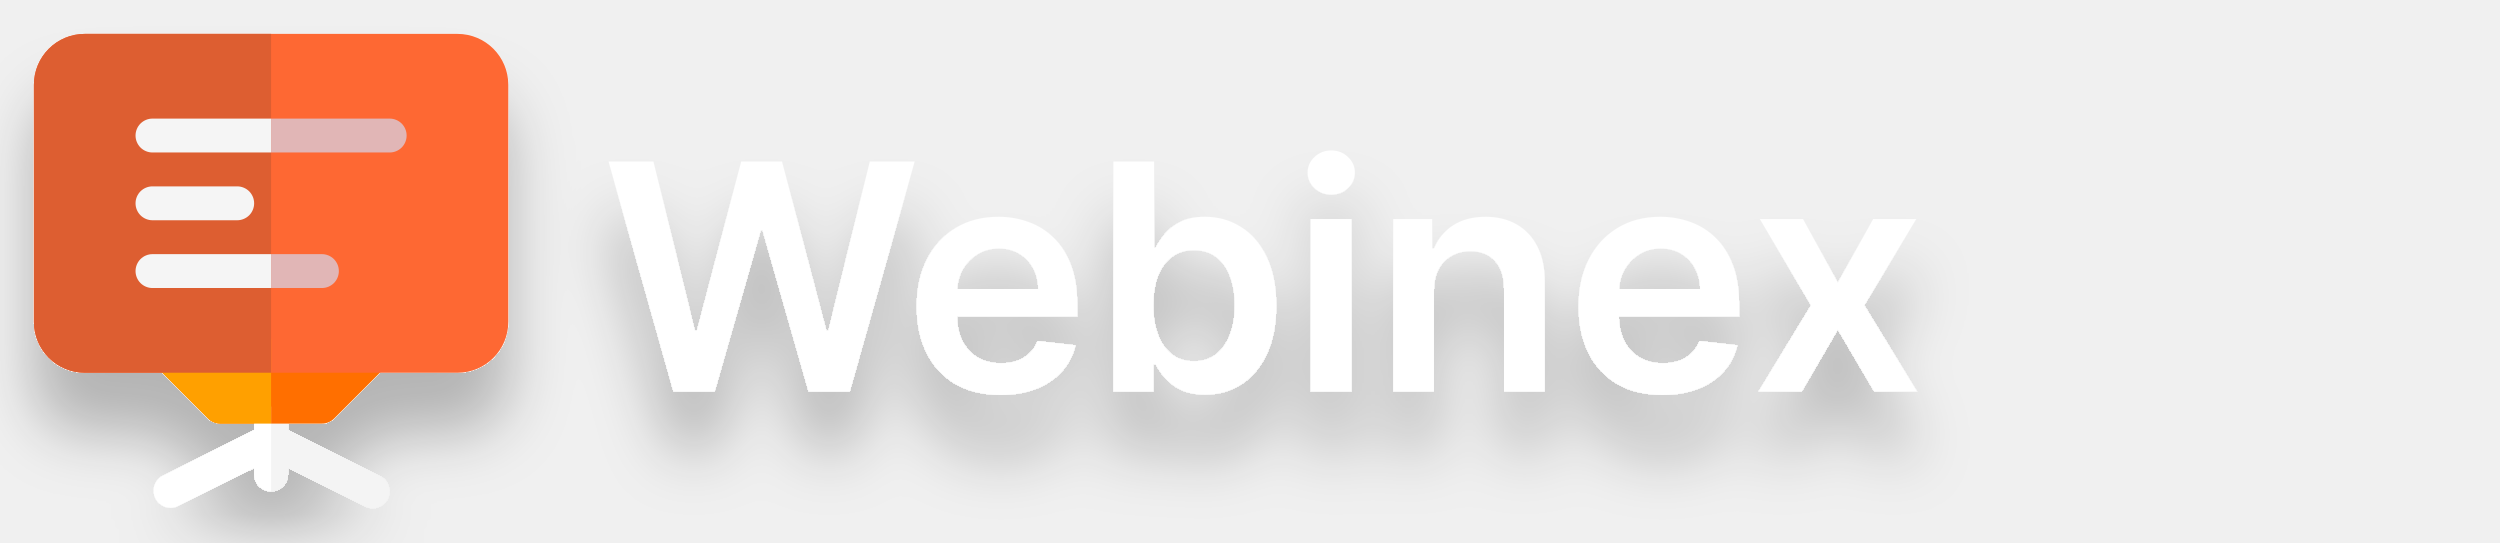
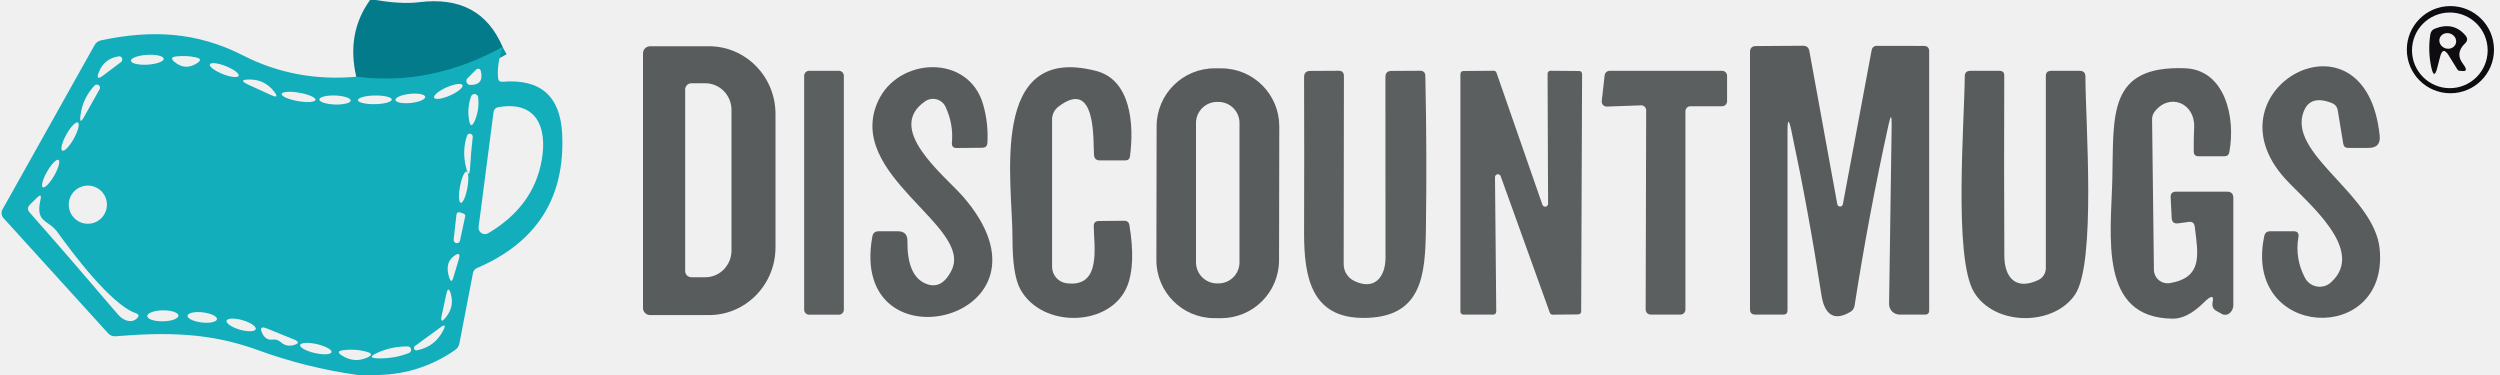
- <svg xmlns="http://www.w3.org/2000/svg" width="166" height="36" viewBox="0 0 166 36" fill="none">
-   <g filter="url(#filter0_d_63_769)">
-     <path d="M44.721 26L40.41 10.727H43.386L46.137 21.951H46.279L49.217 10.727H51.924L54.87 21.958H55.004L57.756 10.727H60.731L56.421 26H53.692L50.634 15.284H50.515L47.45 26H44.721ZM66.433 26.224C65.284 26.224 64.292 25.985 63.457 25.508C62.627 25.026 61.988 24.345 61.541 23.465C61.093 22.579 60.87 21.538 60.87 20.34C60.87 19.162 61.093 18.128 61.541 17.238C61.993 16.343 62.624 15.647 63.435 15.149C64.245 14.647 65.197 14.396 66.291 14.396C66.997 14.396 67.663 14.511 68.29 14.739C68.921 14.963 69.478 15.311 69.96 15.783C70.447 16.256 70.83 16.857 71.109 17.588C71.387 18.314 71.526 19.179 71.526 20.183V21.011H62.137V19.191H68.938C68.933 18.674 68.822 18.215 68.603 17.812C68.384 17.404 68.078 17.084 67.686 16.85C67.298 16.616 66.845 16.499 66.328 16.499C65.776 16.499 65.292 16.634 64.874 16.902C64.457 17.166 64.131 17.514 63.897 17.946C63.669 18.374 63.552 18.843 63.547 19.355V20.944C63.547 21.61 63.669 22.182 63.912 22.659C64.156 23.131 64.496 23.494 64.934 23.748C65.371 23.996 65.883 24.121 66.47 24.121C66.863 24.121 67.218 24.066 67.536 23.957C67.855 23.842 68.13 23.676 68.364 23.457C68.598 23.238 68.774 22.967 68.894 22.644L71.414 22.928C71.255 23.594 70.952 24.175 70.504 24.673C70.062 25.165 69.495 25.548 68.804 25.821C68.113 26.09 67.323 26.224 66.433 26.224ZM73.929 26V10.727H76.629V16.44H76.741C76.88 16.161 77.076 15.865 77.33 15.552C77.583 15.234 77.926 14.963 78.359 14.739C78.791 14.511 79.343 14.396 80.014 14.396C80.899 14.396 81.697 14.623 82.408 15.075C83.124 15.522 83.691 16.186 84.109 17.066C84.531 17.941 84.743 19.015 84.743 20.288C84.743 21.546 84.536 22.614 84.124 23.494C83.711 24.374 83.149 25.046 82.438 25.508C81.727 25.97 80.922 26.201 80.022 26.201C79.366 26.201 78.821 26.092 78.389 25.873C77.956 25.654 77.608 25.391 77.345 25.083C77.086 24.77 76.885 24.474 76.741 24.195H76.584V26H73.929ZM76.577 20.273C76.577 21.014 76.681 21.662 76.89 22.219C77.104 22.776 77.409 23.211 77.807 23.524C78.21 23.832 78.697 23.986 79.269 23.986C79.865 23.986 80.365 23.827 80.768 23.509C81.17 23.186 81.474 22.746 81.677 22.189C81.886 21.628 81.991 20.989 81.991 20.273C81.991 19.562 81.889 18.93 81.685 18.379C81.481 17.827 81.178 17.394 80.775 17.081C80.372 16.768 79.87 16.611 79.269 16.611C78.692 16.611 78.202 16.763 77.8 17.066C77.397 17.369 77.091 17.794 76.882 18.341C76.678 18.888 76.577 19.532 76.577 20.273ZM87.037 26V14.546H89.737V26H87.037ZM88.395 12.92C87.967 12.92 87.599 12.778 87.291 12.495C86.983 12.206 86.829 11.861 86.829 11.458C86.829 11.05 86.983 10.705 87.291 10.421C87.599 10.133 87.967 9.989 88.395 9.989C88.827 9.989 89.195 10.133 89.498 10.421C89.807 10.705 89.961 11.05 89.961 11.458C89.961 11.861 89.807 12.206 89.498 12.495C89.195 12.778 88.827 12.92 88.395 12.92ZM95.213 19.288V26H92.513V14.546H95.093V16.492H95.228C95.491 15.851 95.911 15.341 96.488 14.963C97.07 14.585 97.788 14.396 98.643 14.396C99.433 14.396 100.122 14.565 100.709 14.903C101.3 15.242 101.758 15.731 102.081 16.372C102.409 17.014 102.571 17.792 102.566 18.707V26H99.866V19.124C99.866 18.359 99.667 17.76 99.269 17.327C98.877 16.895 98.332 16.678 97.636 16.678C97.164 16.678 96.744 16.783 96.376 16.991C96.013 17.195 95.727 17.491 95.518 17.879C95.314 18.267 95.213 18.736 95.213 19.288ZM110.381 26.224C109.233 26.224 108.241 25.985 107.405 25.508C106.575 25.026 105.936 24.345 105.489 23.465C105.041 22.579 104.818 21.538 104.818 20.34C104.818 19.162 105.041 18.128 105.489 17.238C105.941 16.343 106.573 15.647 107.383 15.149C108.193 14.647 109.146 14.396 110.239 14.396C110.945 14.396 111.611 14.511 112.238 14.739C112.869 14.963 113.426 15.311 113.908 15.783C114.396 16.256 114.778 16.857 115.057 17.588C115.335 18.314 115.474 19.179 115.474 20.183V21.011H106.085V19.191H112.887C112.882 18.674 112.77 18.215 112.551 17.812C112.332 17.404 112.027 17.084 111.634 16.85C111.246 16.616 110.794 16.499 110.277 16.499C109.725 16.499 109.24 16.634 108.822 16.902C108.405 17.166 108.079 17.514 107.845 17.946C107.617 18.374 107.5 18.843 107.495 19.355V20.944C107.495 21.61 107.617 22.182 107.86 22.659C108.104 23.131 108.445 23.494 108.882 23.748C109.32 23.996 109.832 24.121 110.418 24.121C110.811 24.121 111.166 24.066 111.485 23.957C111.803 23.842 112.079 23.676 112.312 23.457C112.546 23.238 112.723 22.967 112.842 22.644L115.362 22.928C115.203 23.594 114.9 24.175 114.453 24.673C114.01 25.165 113.443 25.548 112.752 25.821C112.061 26.09 111.271 26.224 110.381 26.224ZM119.719 14.546L122.031 18.774L124.38 14.546H127.237L123.784 20.273L127.296 26H124.455L122.031 21.876L119.63 26H116.766L120.256 20.273L116.856 14.546H119.719Z" fill="white" />
-     <path d="M25.256 31.624L19.125 28.552V28.125C19.125 27.827 19.006 27.541 18.795 27.329C18.584 27.119 18.298 27 18 27C17.702 27 17.415 27.119 17.204 27.329C16.994 27.541 16.875 27.827 16.875 28.125V28.552L10.744 31.624C10.5 31.77 10.321 32.003 10.243 32.276C10.164 32.549 10.192 32.842 10.32 33.095C10.448 33.349 10.667 33.544 10.934 33.643C11.2 33.742 11.494 33.736 11.756 33.626L16.875 31.073V31.5C16.875 31.798 16.994 32.084 17.204 32.295C17.415 32.506 17.702 32.625 18 32.625C18.298 32.625 18.584 32.506 18.795 32.295C19.006 32.084 19.125 31.798 19.125 31.5V31.073L24.244 33.626C24.399 33.709 24.573 33.752 24.75 33.75C24.958 33.749 25.161 33.691 25.338 33.582C25.515 33.473 25.658 33.317 25.751 33.131C25.885 32.865 25.907 32.558 25.815 32.275C25.722 31.993 25.521 31.759 25.256 31.624Z" fill="#F4F4F4" />
-     <path d="M25.785 23.198C25.701 22.992 25.557 22.816 25.373 22.692C25.189 22.568 24.972 22.501 24.75 22.5H11.25C11.028 22.501 10.811 22.568 10.627 22.692C10.443 22.816 10.299 22.992 10.215 23.198C10.129 23.402 10.105 23.628 10.147 23.846C10.189 24.065 10.295 24.266 10.451 24.424L13.826 27.799C13.931 27.903 14.056 27.985 14.193 28.041C14.33 28.097 14.477 28.126 14.625 28.125H21.375C21.523 28.126 21.67 28.097 21.807 28.041C21.944 27.985 22.069 27.903 22.174 27.799L25.549 24.424C25.705 24.266 25.811 24.065 25.852 23.846C25.895 23.628 25.871 23.402 25.785 23.198Z" fill="#FF6F00" />
-     <path d="M30.375 2.25H5.625C3.761 2.25 2.25 3.761 2.25 5.625V21.375C2.25 23.239 3.761 24.75 5.625 24.75H30.375C32.239 24.75 33.75 23.239 33.75 21.375V5.625C33.75 3.761 32.239 2.25 30.375 2.25Z" fill="#FE6833" />
-     <path d="M25.875 10.125H10.125C9.827 10.125 9.54 10.007 9.329 9.796C9.119 9.585 9 9.298 9 9C9 8.702 9.119 8.415 9.329 8.204C9.54 7.994 9.827 7.875 10.125 7.875H25.875C26.173 7.875 26.459 7.994 26.671 8.204C26.881 8.415 27 8.702 27 9C27 9.298 26.881 9.585 26.671 9.796C26.459 10.007 26.173 10.125 25.875 10.125Z" fill="#E1B6B6" />
-     <path d="M15.75 14.625H10.125C9.827 14.625 9.54 14.506 9.329 14.296C9.119 14.085 9 13.798 9 13.5C9 13.202 9.119 12.915 9.329 12.704C9.54 12.494 9.827 12.375 10.125 12.375H15.75C16.048 12.375 16.334 12.494 16.546 12.704C16.756 12.915 16.875 13.202 16.875 13.5C16.875 13.798 16.756 14.085 16.546 14.296C16.334 14.506 16.048 14.625 15.75 14.625Z" fill="#F5F5F5" />
-     <path d="M21.375 19.125H10.125C9.827 19.125 9.54 19.006 9.329 18.796C9.119 18.584 9 18.298 9 18C9 17.702 9.119 17.416 9.329 17.204C9.54 16.994 9.827 16.875 10.125 16.875H21.375C21.673 16.875 21.959 16.994 22.171 17.204C22.381 17.416 22.5 17.702 22.5 18C22.5 18.298 22.381 18.584 22.171 18.796C21.959 19.006 21.673 19.125 21.375 19.125Z" fill="#E1B6B6" />
-     <path d="M16.875 28.125V28.552L10.744 31.624C10.5 31.77 10.321 32.003 10.243 32.276C10.164 32.549 10.192 32.842 10.32 33.095C10.448 33.349 10.667 33.544 10.934 33.643C11.2 33.742 11.494 33.736 11.756 33.626L16.875 31.073V31.5C16.875 31.798 16.994 32.084 17.204 32.295C17.415 32.506 17.702 32.625 18 32.625V27C17.702 27 17.415 27.119 17.204 27.329C16.994 27.541 16.875 27.827 16.875 28.125Z" fill="white" />
-     <path d="M11.25 22.5C11.028 22.501 10.811 22.568 10.627 22.692C10.443 22.816 10.299 22.992 10.215 23.198C10.129 23.402 10.105 23.628 10.147 23.846C10.189 24.065 10.295 24.266 10.451 24.424L13.826 27.799C13.931 27.903 14.056 27.985 14.193 28.041C14.33 28.097 14.477 28.126 14.625 28.125H18V22.5H11.25Z" fill="#FFA000" />
-     <path d="M5.625 2.25C4.73 2.25 3.871 2.606 3.239 3.239C2.606 3.871 2.25 4.73 2.25 5.625V21.375C2.25 22.27 2.606 23.128 3.239 23.762C3.871 24.394 4.73 24.75 5.625 24.75H18V2.25H5.625Z" fill="#DD5E31" />
-     <path d="M10.125 7.875C9.827 7.875 9.54 7.994 9.329 8.204C9.119 8.415 9 8.702 9 9C9 9.298 9.119 9.585 9.329 9.796C9.54 10.007 9.827 10.125 10.125 10.125H18V7.875H10.125Z" fill="#F5F5F5" />
-     <path d="M15.75 12.375H10.125C9.827 12.375 9.54 12.494 9.329 12.704C9.119 12.915 9 13.202 9 13.5C9 13.798 9.119 14.085 9.329 14.296C9.54 14.506 9.827 14.625 10.125 14.625H15.75C16.048 14.625 16.334 14.506 16.546 14.296C16.756 14.085 16.875 13.798 16.875 13.5C16.875 13.202 16.756 12.915 16.546 12.704C16.334 12.494 16.048 12.375 15.75 12.375Z" fill="#F5F5F5" />
-     <path d="M10.125 16.875C9.827 16.875 9.54 16.994 9.329 17.204C9.119 17.416 9 17.702 9 18C9 18.298 9.119 18.584 9.329 18.796C9.54 19.006 9.827 19.125 10.125 19.125H18V16.875H10.125Z" fill="#F5F5F5" />
-   </g>
-   <defs>
-     <filter id="filter0_d_63_769" x="-4" y="0" width="135.296" height="44" filterUnits="userSpaceOnUse" color-interpolation-filters="sRGB">
-       <feFlood flood-opacity="0" result="BackgroundImageFix" />
-       <feColorMatrix in="SourceAlpha" type="matrix" values="0 0 0 0 0 0 0 0 0 0 0 0 0 0 0 0 0 0 127 0" result="hardAlpha" />
-       <feOffset dy="4" />
-       <feGaussianBlur stdDeviation="2" />
-       <feComposite in2="hardAlpha" operator="out" />
-       <feColorMatrix type="matrix" values="0 0 0 0 0 0 0 0 0 0 0 0 0 0 0 0 0 0 0.25 0" />
-       <feBlend mode="normal" in2="BackgroundImageFix" result="effect1_dropShadow_63_769" />
-       <feBlend mode="normal" in="SourceGraphic" in2="effect1_dropShadow_63_769" result="shape" />
-     </filter>
-   </defs>
+ <svg xmlns="http://www.w3.org/2000/svg" version="1.1" viewBox="0.00 0.00 300.00 45.00">
+   <path stroke="#0b95a3" stroke-width="2.00" fill="none" stroke-linecap="butt" vector-effect="non-scaling-stroke" d="   M 60.31 5.64   Q 51.76 10.36 42.75 9.21" />
+   <path fill="#047b8a" d="   M 44.41 0.00   L 45.06 0.00   Q 48.24 0.52 50.24 0.27   Q 57.65 -0.68 60.31 5.64   Q 51.76 10.36 42.75 9.21   Q 41.54 3.96 44.41 0.00   Z" />
+   <path fill="#09060c" fill-opacity="0.973" d="   M 299.28 5.96   A 5.23 5.23 0.0 0 1 294.05 11.19   A 5.23 5.23 0.0 0 1 288.82 5.96   A 5.23 5.23 0.0 0 1 294.05 0.73   A 5.23 5.23 0.0 0 1 299.28 5.96   Z   M 298.52 6.04   A 4.54 4.54 0.0 0 0 293.98 1.50   A 4.54 4.54 0.0 0 0 289.44 6.04   A 4.54 4.54 0.0 0 0 293.98 10.58   A 4.54 4.54 0.0 0 0 298.52 6.04   Z" />
+   <path fill="#09060c" fill-opacity="0.973" d="   M 292.81 6.82   L 292.48 8.10   Q 292.10 9.63 291.76 8.09   Q 291.33 6.12 291.64 4.13   Q 291.72 3.61 292.21 3.43   Q 294.42 2.57 295.85 4.25   Q 296.28 4.76 295.80 5.21   Q 294.58 6.39 295.55 7.65   Q 296.28 8.61 295.51 8.52   Q 295.35 8.50 295.21 8.50   Q 295.00 8.51 294.88 8.32   L 293.85 6.66   Q 293.14 5.50 292.81 6.82   Z   M 294.698 5.23   A 1.02 0.93 18.3 0 0 294.022 4.027   A 1.02 0.93 18.3 0 0 292.762 4.59   A 1.02 0.93 18.3 0 0 293.438 5.793   A 1.02 0.93 18.3 0 0 294.698 5.23   Z" />
+   <path fill="#12aebb" d="   M 42.75 9.21   Q 51.76 10.36 60.31 5.64   Q 59.61 7.74 59.77 9.37   Q 59.82 9.85 60.30 9.81   Q 67.14 9.25 67.46 16.09   Q 68.00 27.55 57.23 32.17   Q 56.84 32.34 56.76 32.75   L 55.13 41.20   Q 55.04 41.70 54.61 42.00   Q 50.15 45.09 44.69 45.00   L 42.94 45.00   Q 36.78 44.14 30.94 42.01   C 25.08 39.87 19.86 39.87 13.89 40.35   Q 13.33 40.39 12.96 39.98   L 0.41 26.16   A 0.90 0.89 39.2 0 1 0.30 25.13   L 11.34 5.43   Q 11.60 4.96 12.13 4.84   C 18.22 3.55 23.62 3.82 29.18 6.66   Q 35.47 9.86 42.75 9.21   Z   M 19.646 7.05   A 1.97 0.59 -3.5 0 0 17.644 6.581   A 1.97 0.59 -3.5 0 0 15.714 7.29   A 1.97 0.59 -3.5 0 0 17.716 7.759   A 1.97 0.59 -3.5 0 0 19.646 7.05   Z   M 14.23 6.76   Q 12.51 7.04 11.87 8.64   Q 11.41 9.79 12.41 9.04   L 14.52 7.45   A 0.39 0.38 -67.9 0 0 14.23 6.76   Z   M 20.93 7.42   Q 22.21 8.50 23.62 7.60   Q 24.44 7.08 23.49 6.88   Q 22.37 6.63 21.13 6.77   Q 20.27 6.87 20.93 7.42   Z   M 28.638 9.098   A 1.86 0.51 21.7 0 0 27.099 7.936   A 1.86 0.51 21.7 0 0 25.182 7.722   A 1.86 0.51 21.7 0 0 26.721 8.884   A 1.86 0.51 21.7 0 0 28.638 9.098   Z   M 57.15 8.34   L 56.10 9.39   A 0.47 0.47 0.0 0 0 56.42 10.19   Q 58.12 10.22 57.69 8.49   A 0.32 0.32 0.0 0 0 57.15 8.34   Z   M 29.82 10.17   L 32.51 11.40   Q 33.62 11.91 32.87 10.96   Q 31.75 9.54 29.96 9.54   Q 28.44 9.54 29.82 10.17   Z   M 55.501 10.216   A 1.86 0.53 -23.9 0 0 53.585 10.485   A 1.86 0.53 -23.9 0 0 52.099 11.724   A 1.86 0.53 -23.9 0 0 54.015 11.455   A 1.86 0.53 -23.9 0 0 55.501 10.216   Z   M 11.33 10.28   Q 9.90 11.82 9.65 13.90   Q 9.52 15.03 10.08 14.04   L 11.94 10.73   A 0.38 0.38 0.0 0 0 11.33 10.28   Z   M 37.859 11.984   A 2.06 0.51 9.9 0 0 35.918 11.128   A 2.06 0.51 9.9 0 0 33.801 11.276   A 2.06 0.51 9.9 0 0 35.742 12.132   A 2.06 0.51 9.9 0 0 37.859 11.984   Z   M 51.03 11.622   A 1.80 0.55 -6.0 0 0 49.182 11.263   A 1.80 0.55 -6.0 0 0 47.45 11.998   A 1.80 0.55 -6.0 0 0 49.297 12.357   A 1.80 0.55 -6.0 0 0 51.03 11.622   Z   M 42.079 12.066   A 1.88 0.54 2.0 0 0 40.219 11.46   A 1.88 0.54 2.0 0 0 38.321 11.934   A 1.88 0.54 2.0 0 0 40.181 12.54   A 1.88 0.54 2.0 0 0 42.079 12.066   Z   M 47.01 11.945   A 2.03 0.52 -1.0 0 0 44.971 11.46   A 2.03 0.52 -1.0 0 0 42.95 12.015   A 2.03 0.52 -1.0 0 0 44.989 12.5   A 2.03 0.52 -1.0 0 0 47.01 11.945   Z   M 56.53 11.57   Q 56.06 12.88 56.27 14.31   Q 56.48 15.68 57.01 14.40   Q 57.54 13.09 57.38 11.67   A 0.44 0.44 0.0 0 0 56.53 11.57   Z   M 59.22 13.50   L 57.43 27.24   A 0.77 0.76 -11.7 0 0 58.58 27.99   Q 64.03 24.78 65.01 19.21   C 65.67 15.44 64.51 12.11 59.91 12.84   Q 59.29 12.93 59.22 13.50   Z   M 7.471 18.076   A 1.93 0.51 119.1 0 0 8.856 16.638   A 1.93 0.51 119.1 0 0 9.349 14.704   A 1.93 0.51 119.1 0 0 7.964 16.142   A 1.93 0.51 119.1 0 0 7.471 18.076   Z   M 56.04 16.29   Q 55.44 18.08 55.91 20.03   Q 56.32 21.70 56.42 19.98   Q 56.52 18.23 56.73 16.45   A 0.36 0.35 57.8 0 0 56.04 16.29   Z   M 5.138 22.468   A 1.89 0.49 119.9 0 0 6.505 21.074   A 1.89 0.49 119.9 0 0 7.022 19.192   A 1.89 0.49 119.9 0 0 5.655 20.586   A 1.89 0.49 119.9 0 0 5.138 22.468   Z   M 55.297 24.339   A 1.90 0.45 100.4 0 0 56.083 22.551   A 1.90 0.45 100.4 0 0 55.983 20.601   A 1.90 0.45 100.4 0 0 55.197 22.389   A 1.90 0.45 100.4 0 0 55.297 24.339   Z   M 12.83 24.56   A 2.29 2.29 0.0 0 0 10.54 22.27   A 2.29 2.29 0.0 0 0 8.25 24.56   A 2.29 2.29 0.0 0 0 10.54 26.85   A 2.29 2.29 0.0 0 0 12.83 24.56   Z   M 6.90 27.86   C 5.81 26.34 4.21 26.78 4.86 23.96   Q 5.05 23.10 4.43 23.73   L 3.59 24.56   Q 3.14 25.02 3.56 25.50   Q 8.91 31.57 14.14 37.72   C 14.72 38.41 15.72 38.88 16.43 38.21   Q 16.88 37.79 16.29 37.58   C 13.27 36.53 8.57 30.18 6.90 27.86   Z   M 54.44 28.73   A 0.39 0.38 54.5 0 0 55.20 28.86   L 55.82 25.98   Q 55.87 25.73 55.64 25.64   Q 55.43 25.56 55.21 25.49   Q 54.82 25.38 54.77 25.79   L 54.44 28.73   Z   M 55.05 31.14   Q 55.37 30.07 54.47 30.73   Q 53.34 31.55 53.91 33.32   Q 54.17 34.10 54.40 33.31   L 55.05 31.14   Z   M 53.56 35.29   L 53.01 37.83   Q 52.76 39.00 53.51 38.07   Q 54.53 36.81 54.10 35.27   Q 53.79 34.21 53.56 35.29   Z   M 21.41 37.871   A 1.87 0.66 -0.9 0 0 19.53 37.24   A 1.87 0.66 -0.9 0 0 17.67 37.929   A 1.87 0.66 -0.9 0 0 19.55 38.56   A 1.87 0.66 -0.9 0 0 21.41 37.871   Z   M 26.038 38.298   A 1.78 0.61 6.7 0 0 24.341 37.484   A 1.78 0.61 6.7 0 0 22.502 37.882   A 1.78 0.61 6.7 0 0 24.199 38.696   A 1.78 0.61 6.7 0 0 26.038 38.298   Z   M 30.689 39.495   A 1.82 0.59 16.1 0 0 29.104 38.423   A 1.82 0.59 16.1 0 0 27.191 38.485   A 1.82 0.59 16.1 0 0 28.776 39.557   A 1.82 0.59 16.1 0 0 30.689 39.495   Z   M 49.80 41.52   A 0.29 0.29 0.0 0 0 50.03 42.04   Q 52.23 41.60 53.21 39.60   Q 53.65 38.70 52.85 39.29   L 49.80 41.52   Z   M 33.67 41.04   Q 34.34 41.64 35.20 41.42   Q 36.28 41.14 35.24 40.72   L 32.01 39.41   Q 31.01 39.01 31.47 39.99   Q 31.88 40.86 32.72 40.75   Q 33.26 40.68 33.67 41.04   Z   M 39.782 42.258   A 1.93 0.55 12.8 0 0 38.022 41.294   A 1.93 0.55 12.8 0 0 36.018 41.402   A 1.93 0.55 12.8 0 0 37.778 42.366   A 1.93 0.55 12.8 0 0 39.782 42.258   Z   M 48.94 41.57   Q 46.95 41.55 45.19 42.38   Q 43.97 42.95 45.31 43.00   Q 47.29 43.06 49.08 42.36   A 0.41 0.41 0.0 0 0 48.94 41.57   Z   M 41.00 42.64   Q 42.50 43.62 44.08 42.90   Q 44.99 42.48 44.02 42.22   Q 42.62 41.83 41.14 42.03   Q 40.25 42.15 41.00 42.64   Z" />
+   <path fill="#515556" fill-opacity="0.953" d="   M 77.16 6.40   A 0.85 0.85 0.0 0 1 78.01 5.55   L 85.08 5.55   A 8.13 7.98 -90.0 0 1 93.06 13.68   L 93.06 29.68   A 8.13 7.98 90.0 0 1 85.08 37.81   L 78.01 37.81   A 0.85 0.85 0.0 0 1 77.16 36.96   L 77.16 6.40   Z   M 82.22 10.74   L 82.22 32.52   A 0.75 0.75 0.0 0 0 82.97 33.27   L 84.64 33.27   A 3.21 3.14 -90.0 0 0 87.78 30.06   L 87.78 13.20   A 3.21 3.14 90.0 0 0 84.64 9.99   L 82.97 9.99   A 0.75 0.75 0.0 0 0 82.22 10.74   Z" />
+   <path fill="#515556" fill-opacity="0.953" d="   M 226.63 14.95   Q 224.25 25.76 222.55 36.68   Q 222.47 37.16 222.05 37.42   C 219.88 38.72 218.89 37.47 218.57 35.39   Q 217.05 25.47 214.97 15.70   Q 214.50 13.51 214.50 15.75   L 214.50 37.25   Q 214.50 37.75 214.00 37.75   L 210.62 37.75   Q 210.00 37.75 210.00 37.12   L 210.00 6.24   Q 210.00 5.54 210.70 5.53   L 216.37 5.49   Q 217.00 5.49 217.12 6.11   L 220.48 24.53   A 0.34 0.34 0.0 0 0 221.14 24.53   L 224.59 6.06   Q 224.69 5.49 225.26 5.50   L 230.85 5.51   Q 231.50 5.51 231.50 6.16   L 231.50 37.25   Q 231.50 37.75 231.00 37.75   L 227.95 37.75   A 1.26 1.26 0.0 0 1 226.69 36.47   L 227.00 14.99   Q 227.02 13.16 226.63 14.95   Z" />
+   <path fill="#515556" fill-opacity="0.953" d="   M 111.03 12.15   C 106.14 15.48 113.34 21.03 115.58 23.61   C 128.38 38.35 101.72 44.76 104.68 28.39   Q 104.79 27.75 105.44 27.75   L 107.73 27.75   Q 108.91 27.75 108.89 28.92   Q 108.85 33.01 110.98 33.99   Q 112.97 34.90 114.19 32.43   C 116.82 27.13 101.34 20.99 105.36 12.15   C 107.78 6.82 116.25 6.44 117.98 12.55   Q 118.62 14.78 118.49 17.14   Q 118.46 17.73 117.86 17.73   L 114.81 17.76   Q 114.17 17.76 114.23 17.13   Q 114.43 14.89 113.47 12.83   A 1.66 1.66 0.0 0 0 111.03 12.15   Z" />
+   <path fill="#515556" fill-opacity="0.953" d="   M 127.01 12.80   A 1.93 1.92 -18.8 0 0 126.25 14.33   L 126.25 32.01   A 2.00 1.99 -86.4 0 0 127.99 33.99   C 132.22 34.54 131.27 29.60 131.25 27.15   Q 131.24 26.52 131.87 26.52   L 134.90 26.49   Q 135.44 26.49 135.53 27.02   Q 136.30 31.71 135.29 34.28   C 133.33 39.26 125.05 39.47 122.44 34.71   Q 121.49 32.98 121.50 28.60   C 121.51 21.91 118.53 5.14 131.53 8.51   C 135.65 9.57 136.12 14.79 135.60 18.75   Q 135.53 19.25 135.03 19.25   L 131.99 19.25   Q 131.33 19.25 131.28 18.59   C 131.16 16.95 131.61 9.27 127.01 12.80   Z" />
+   <path fill="#515556" fill-opacity="0.953" d="   M 153.486 31.233   A 6.96 6.96 0.0 0 1 146.514 38.181   L 145.714 38.179   A 6.96 6.96 0.0 0 1 138.766 31.207   L 138.794 15.147   A 6.96 6.96 0.0 0 1 145.766 8.199   L 146.566 8.201   A 6.96 6.96 0.0 0 1 153.514 15.173   L 153.486 31.233   Z   M 148.74 14.76   A 2.53 2.53 0.0 0 0 146.21 12.23   L 146.05 12.23   A 2.53 2.53 0.0 0 0 143.52 14.76   L 143.52 31.48   A 2.53 2.53 0.0 0 0 146.05 34.01   L 146.21 34.01   A 2.53 2.53 0.0 0 0 148.74 31.48   L 148.74 14.76   Z" />
+   <path fill="#515556" fill-opacity="0.953" d="   M 264.43 36.33   Q 262.49 38.25 260.74 38.24   C 251.79 38.17 253.32 28.31 253.48 21.45   C 253.66 13.84 252.88 7.84 262.21 8.19   C 266.95 8.37 268.31 13.99 267.52 18.25   Q 267.43 18.75 266.92 18.75   L 263.82 18.75   Q 263.26 18.75 263.25 18.19   Q 263.23 16.67 263.30 15.26   C 263.43 12.39 260.35 11.07 258.55 13.41   Q 258.25 13.81 258.25 14.31   L 258.47 32.37   A 1.65 1.64 -5.3 0 0 260.41 33.97   C 264.36 33.28 263.78 30.55 263.37 27.20   Q 263.29 26.54 262.64 26.63   L 261.39 26.80   Q 260.64 26.90 260.60 26.15   L 260.48 23.69   Q 260.44 23.00 261.13 23.00   L 267.25 23.00   Q 268.00 23.00 268.00 23.75   L 268.00 36.61   Q 268.00 37.16 267.60 37.54   Q 267.25 37.87 266.75 37.74   Q 266.71 37.73 265.95 37.30   Q 265.36 36.97 265.52 36.22   Q 265.77 35.00 264.43 36.33   Z" />
+   <path fill="#515556" fill-opacity="0.953" d="   M 279.81 12.36   Q 276.96 11.24 276.30 13.84   C 275.06 18.75 284.94 23.56 285.56 29.86   C 286.70 41.53 269.11 40.72 271.71 28.34   Q 271.83 27.75 272.43 27.75   L 275.23 27.75   Q 275.93 27.75 275.81 28.44   Q 275.37 31.00 276.59 33.33   A 2.00 2.00 0.0 0 0 279.70 33.90   C 284.03 30.02 276.84 24.31 274.26 21.49   C 264.42 10.72 283.87 0.06 285.56 16.26   Q 285.72 17.75 284.23 17.75   L 281.78 17.75   Q 281.27 17.75 281.19 17.25   L 280.53 13.25   Q 280.42 12.60 279.81 12.36   Z" />
+   <rect fill="#4d5151" fill-opacity="0.910" x="96.50" y="8.50" width="4.76" height="29.26" rx="0.59" />
+   <path fill="#4d5151" fill-opacity="0.910" d="   M 162.48 33.70   C 164.91 34.90 166.26 33.28 166.26 30.91   Q 166.25 20.14 166.25 9.24   Q 166.25 8.52 166.97 8.51   L 170.41 8.49   Q 171.03 8.49 171.04 9.12   Q 171.24 18.29 171.11 27.41   C 171.03 32.93 170.71 38.17 163.58 38.15   C 157.40 38.14 156.48 33.30 156.49 27.96   Q 156.52 18.59 156.49 9.25   Q 156.49 8.52 157.22 8.51   L 160.63 8.49   Q 161.27 8.49 161.27 9.13   L 161.24 31.70   A 2.24 2.23 13.3 0 0 162.48 33.70   Z" />
+   <path fill="#4d5151" fill-opacity="0.910" d="   M 179.20 37.75   L 175.60 37.75   A 0.35 0.35 0.0 0 1 175.25 37.40   L 175.25 8.87   A 0.35 0.35 0.0 0 1 175.60 8.52   L 179.25 8.49   A 0.35 0.35 0.0 0 1 179.58 8.73   L 185.09 24.57   A 0.35 0.35 0.0 0 0 185.77 24.45   L 185.71 8.84   A 0.35 0.35 0.0 0 1 186.06 8.49   L 189.50 8.52   A 0.35 0.35 0.0 0 1 189.85 8.87   L 189.74 37.38   A 0.35 0.35 0.0 0 1 189.39 37.73   L 186.31 37.76   A 0.35 0.35 0.0 0 1 185.98 37.53   L 180.08 21.14   A 0.35 0.35 0.0 0 0 179.40 21.26   L 179.55 37.40   A 0.35 0.35 0.0 0 1 179.20 37.75   Z" />
+   <path fill="#4d5151" fill-opacity="0.910" d="   M 196.92 12.64   L 192.83 12.79   A 0.60 0.60 0.0 0 1 192.21 12.12   L 192.56 9.03   A 0.60 0.60 0.0 0 1 193.16 8.50   L 206.65 8.50   A 0.60 0.60 0.0 0 1 207.25 9.10   L 207.25 12.15   A 0.60 0.60 0.0 0 1 206.65 12.75   L 202.85 12.75   A 0.60 0.60 0.0 0 0 202.25 13.35   L 202.25 37.15   A 0.60 0.60 0.0 0 1 201.65 37.75   L 198.08 37.75   A 0.60 0.60 0.0 0 1 197.48 37.15   L 197.54 13.24   A 0.60 0.60 0.0 0 0 196.92 12.64   Z" />
+   <path fill="#515556" fill-opacity="0.953" d="   M 244.60 33.60   A 1.57 1.56 77.6 0 0 245.50 32.18   L 245.50 9.13   Q 245.50 8.50 246.12 8.50   L 249.55 8.50   Q 250.25 8.50 250.25 9.19   C 250.25 14.47 251.57 31.58 249.00 35.36   C 246.41 39.18 239.31 39.14 236.87 35.04   C 234.41 30.90 235.74 14.62 235.77 9.18   Q 235.77 8.50 236.45 8.50   L 239.95 8.50   Q 240.51 8.50 240.51 9.07   Q 240.47 19.92 240.52 30.73   C 240.54 33.35 241.94 34.87 244.60 33.60   Z" />
</svg>
